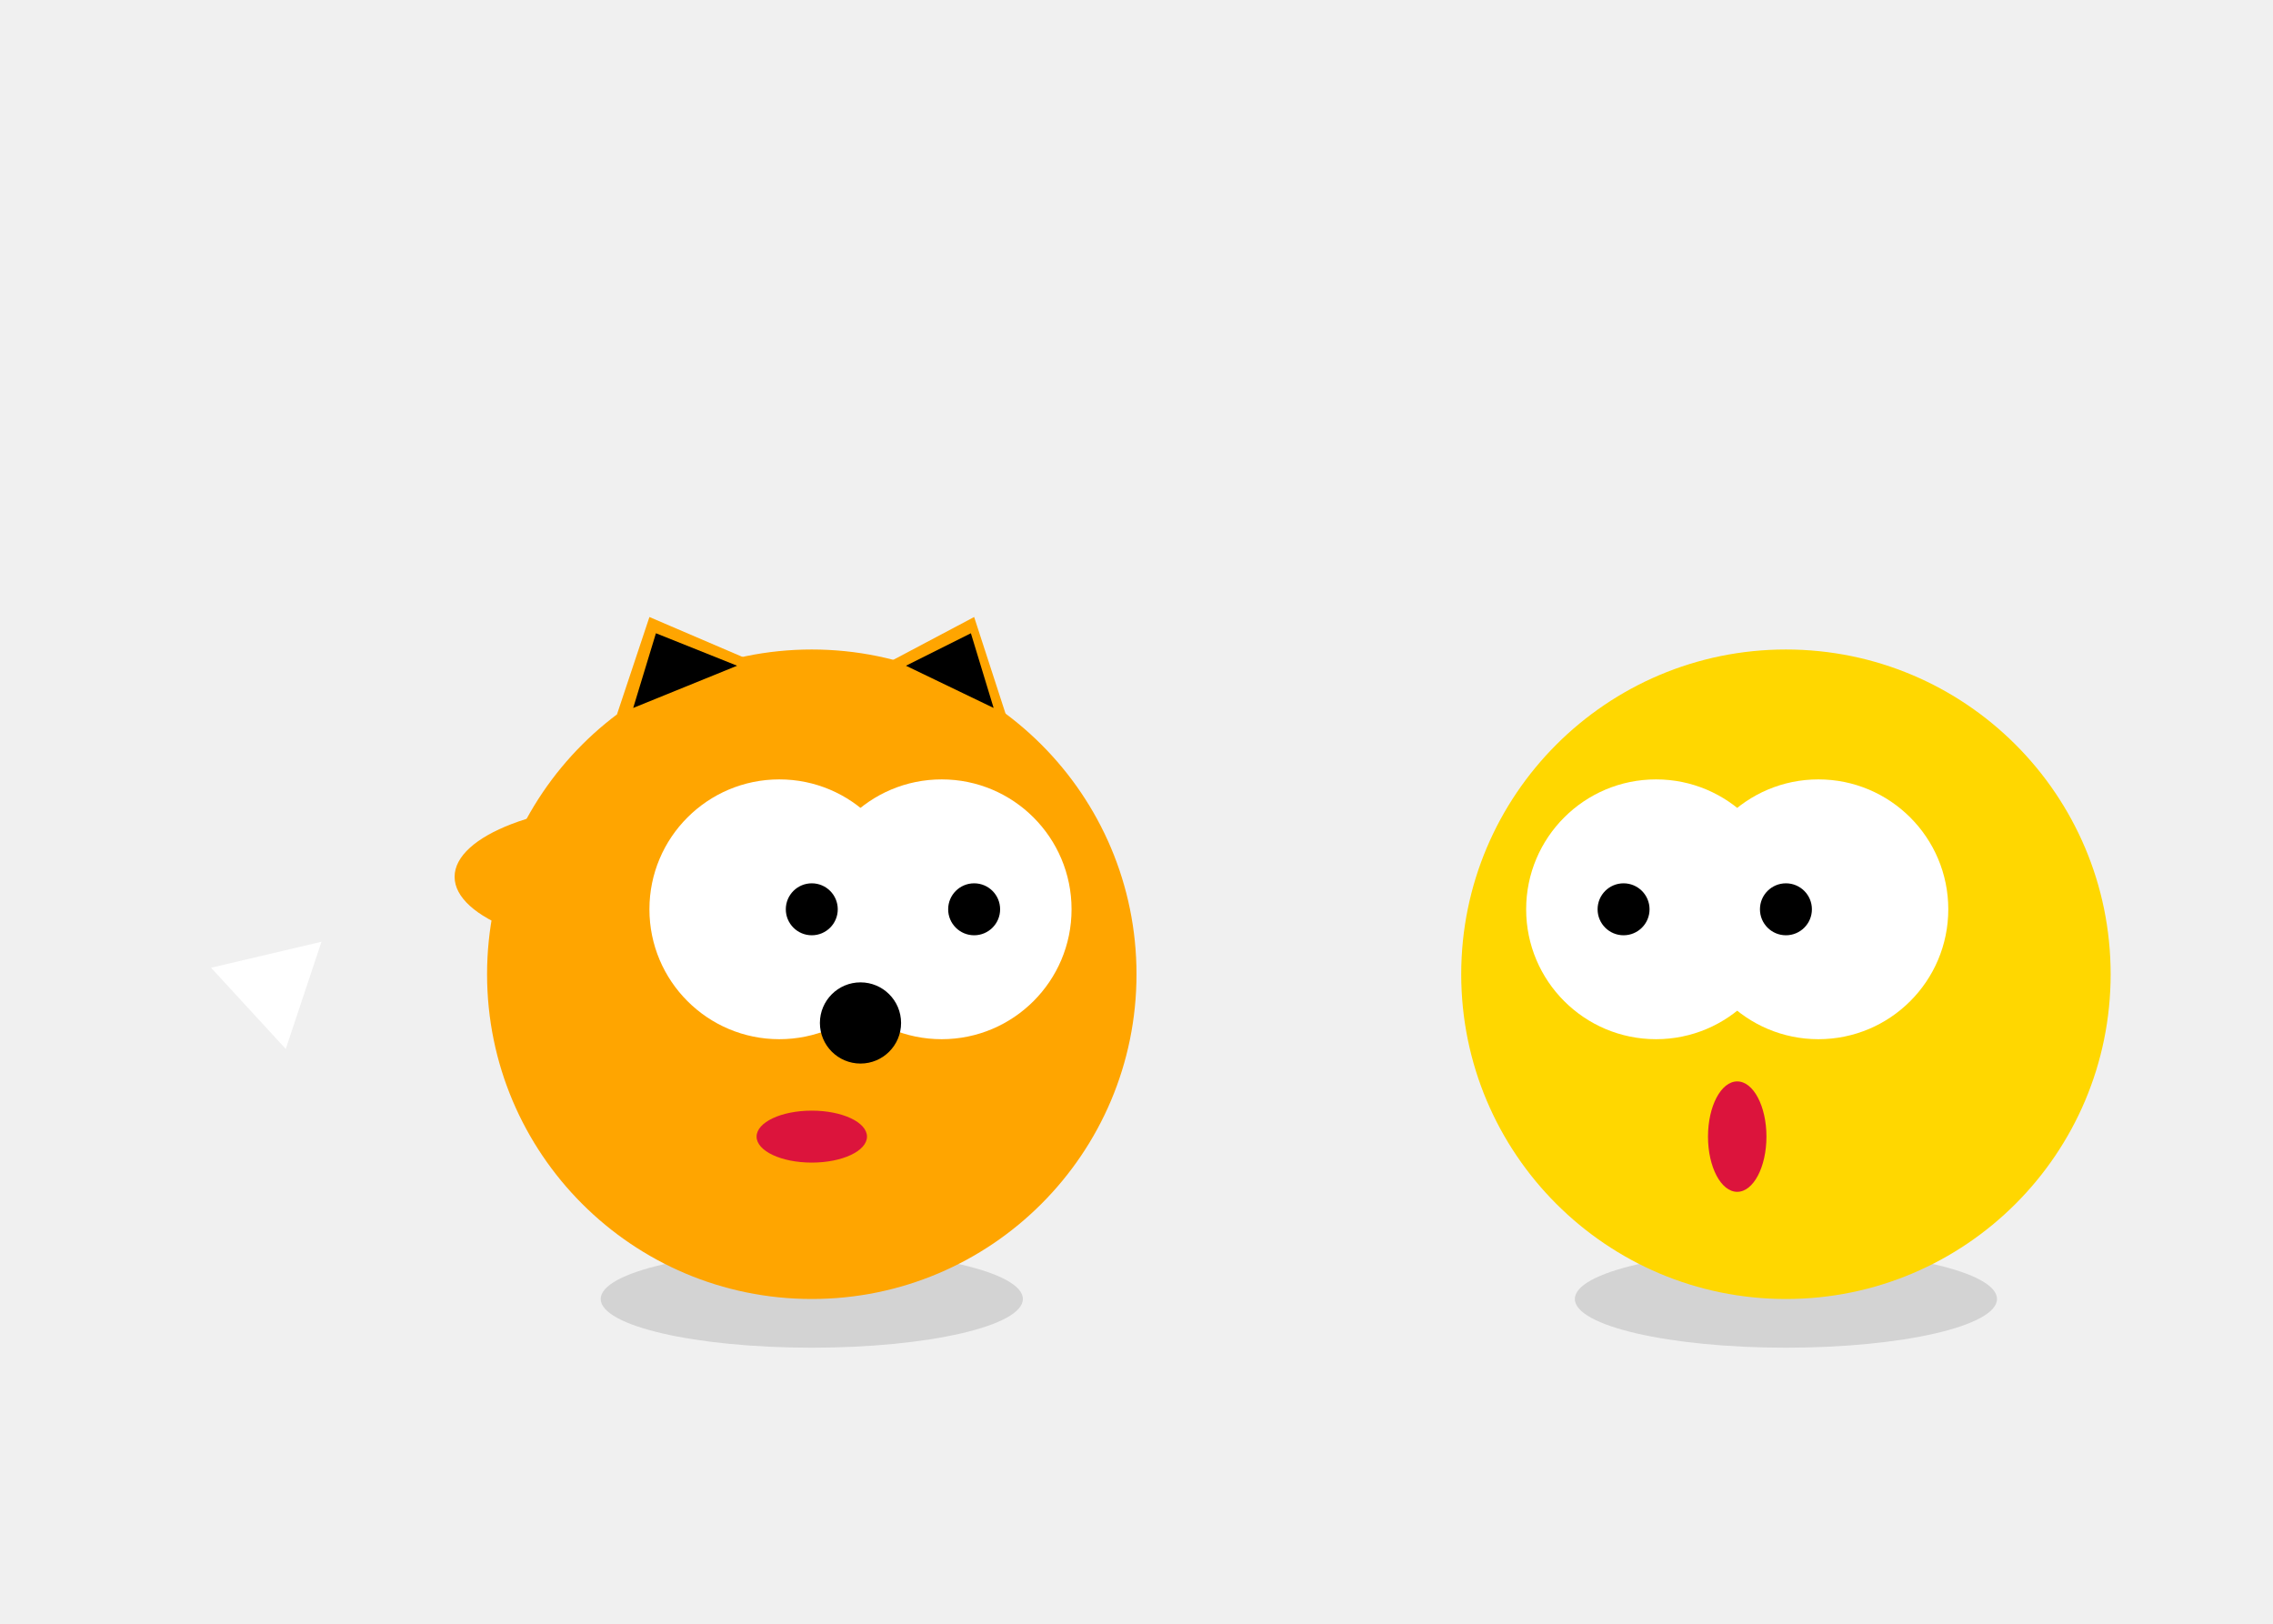
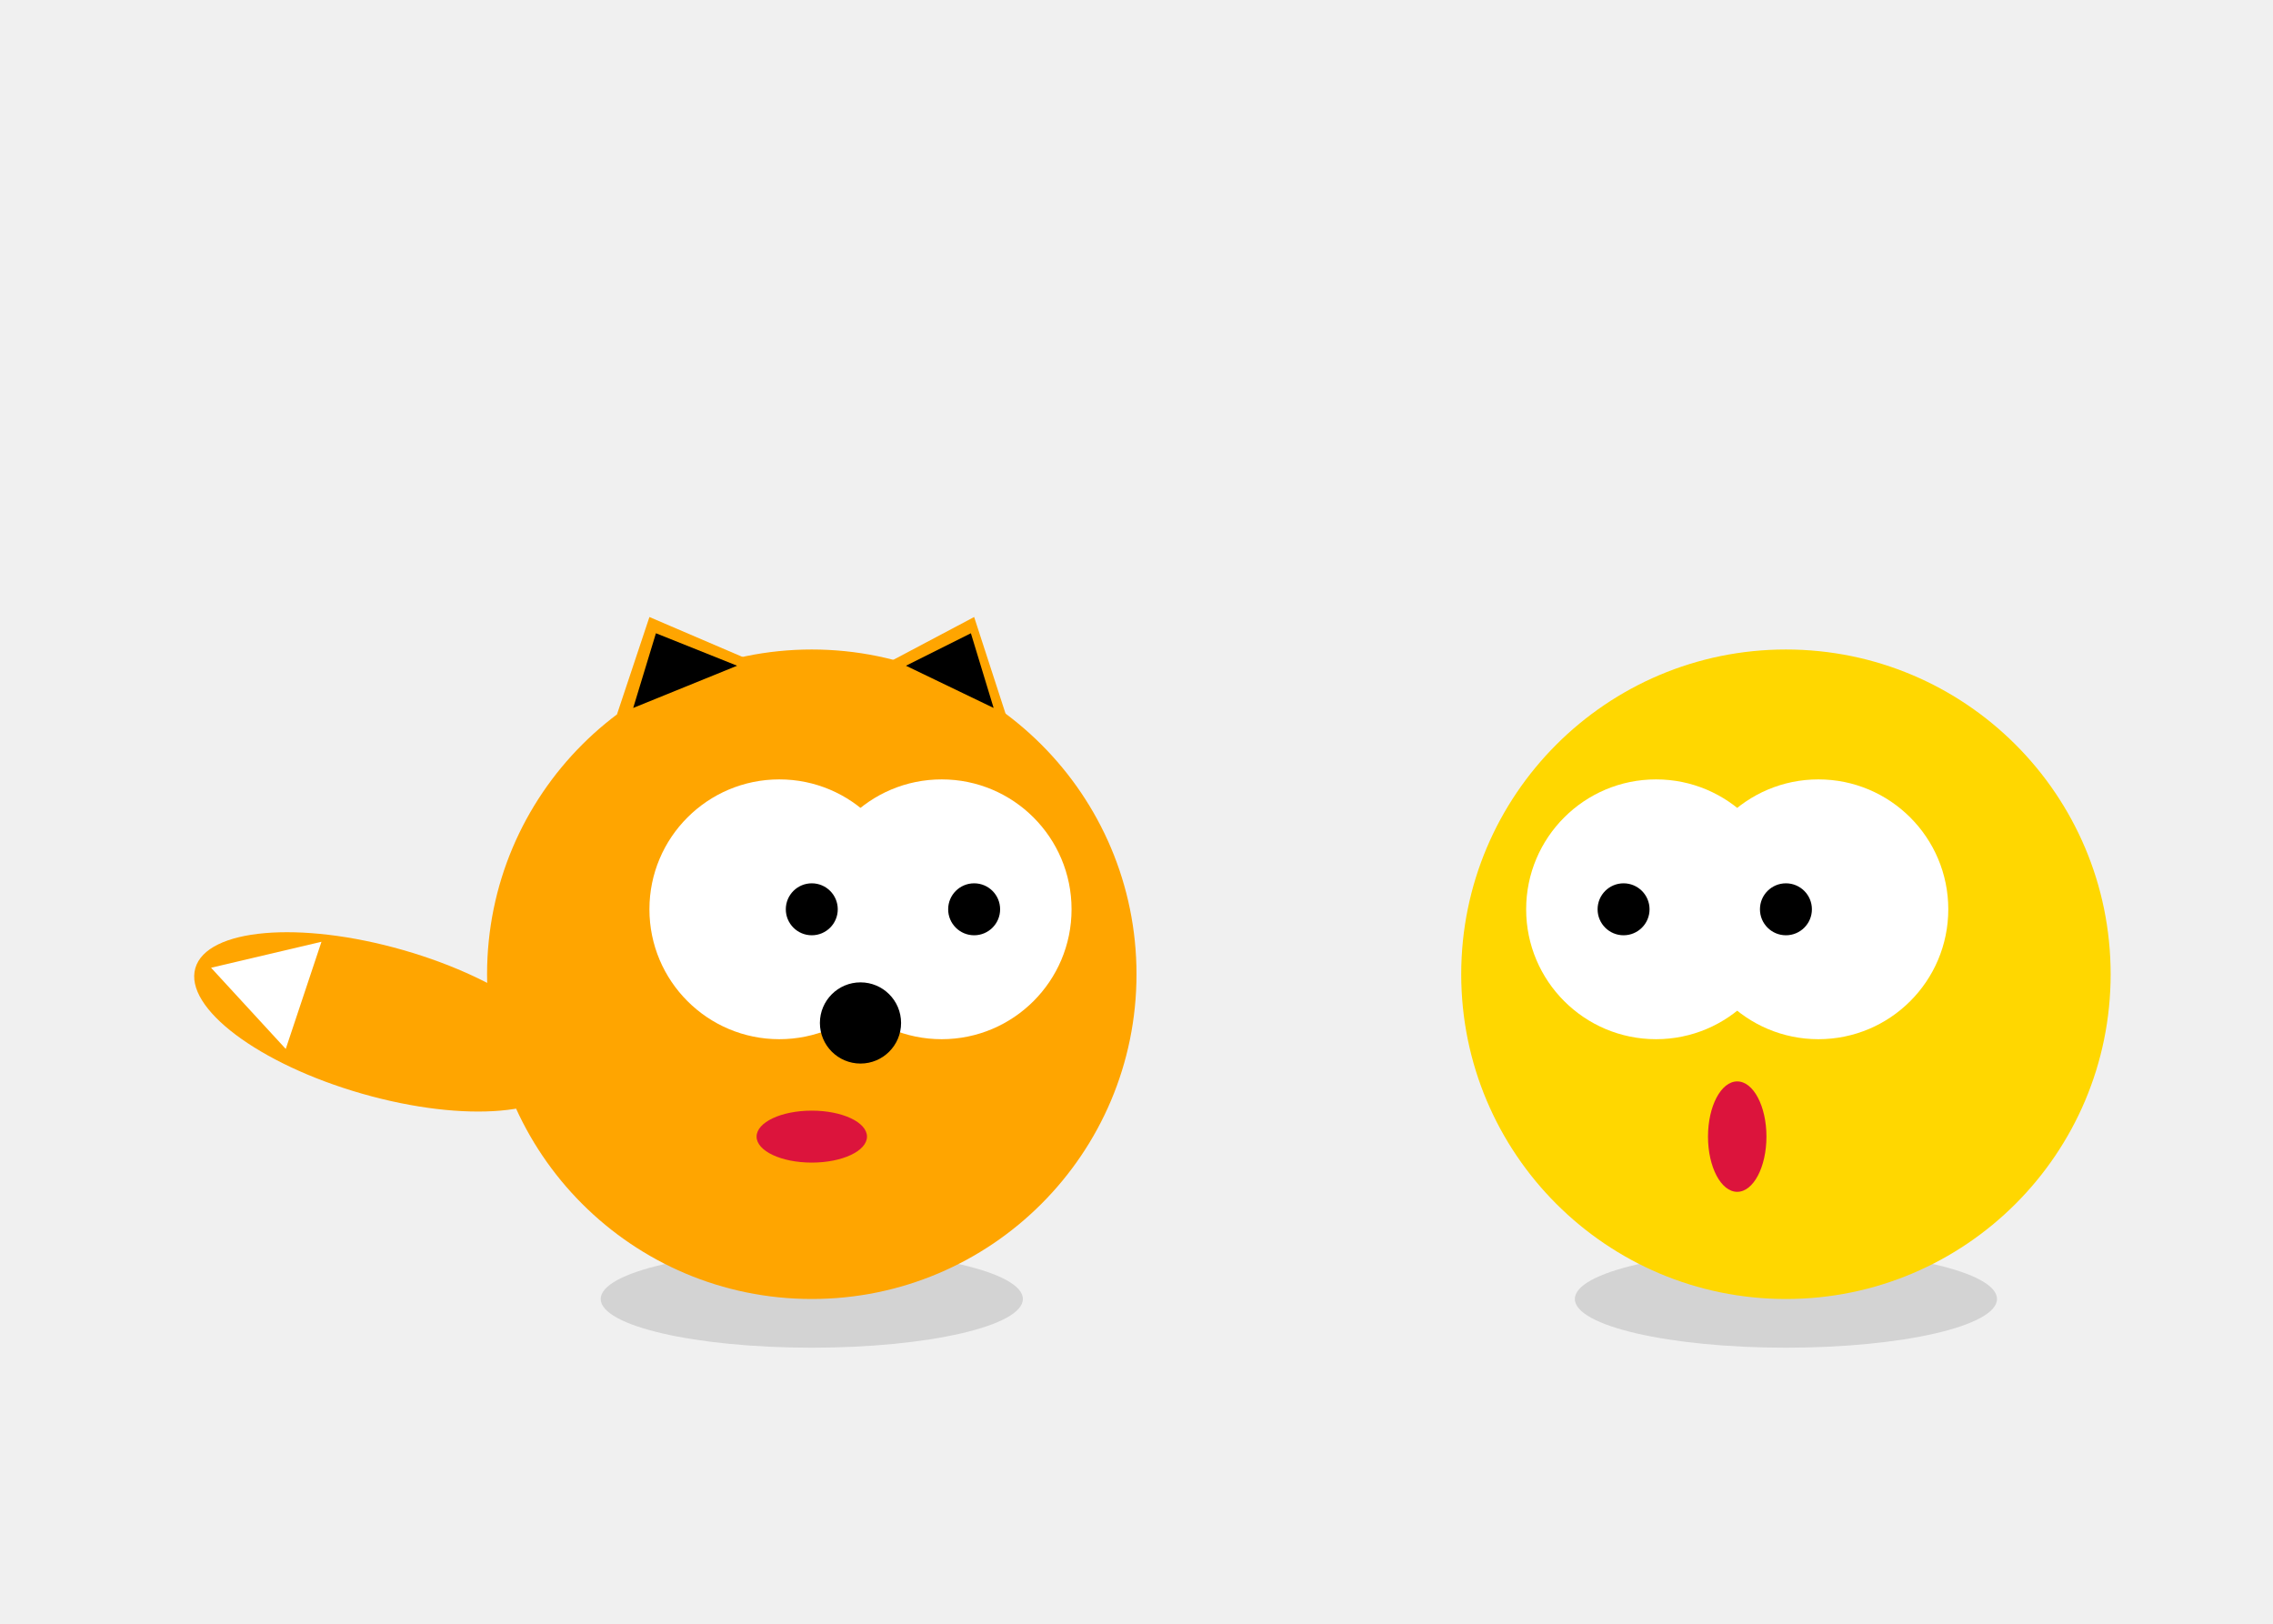
<svg xmlns="http://www.w3.org/2000/svg" width="700" height="500" class="svg-pic">
  <ellipse cx="250" cy="400" rx="65" ry="15" fill="#D3D3D3" />
-   <ellipse cx="200" cy="270" rx="60" ry="23" fill="#ffa500" class="ellipse-rotated" />
+   <ellipse cx="200" cy="270" rx="60" ry="23" fill="#ffa500" style="transform: rotate(16deg)" />
  <polygon points="65,298 88,323 99,290" fill="#ffffff" />
  <circle cx="250" cy="300" r="100" fill="#ffa500" />
  <polygon points="200,190 190,220 235,205" fill="#ffa500" />
  <polygon points="300,190 266,208 313,230" fill="#ffa500" />
  <polygon points="202,195 195,218 227,205" fill="#000000" />
  <polygon points="299,195 279,205 306,218" fill="#000000" />
  <circle cx="240" cy="280" r="40" fill="#ffffff" />
  <circle cx="290" cy="280" r="40" fill="#ffffff" />
  <circle cx="300" cy="280" r="8" fill="#000000" />
  <circle cx="250" cy="280" r="8" fill="#000000" />
  <circle cx="265" cy="315" r="12.5" fill="#000000" />
  <ellipse cx="250" cy="350" rx="17" ry="8" fill="#dc143c" />
  <ellipse cx="550" cy="400" rx="65" ry="15" fill="#D3D3D3" />
  <circle cx="550" cy="300" r="100" fill="#ffd700" />
  <circle cx="510" cy="280" r="40" fill="#ffffff" />
  <circle cx="560" cy="280" r="40" fill="#ffffff" />
  <circle cx="500" cy="280" r="8" fill="#000000" />
  <circle cx="550" cy="280" r="8" fill="#000000" />
  <ellipse cx="535" cy="350" rx="9" ry="17" fill="#dc143c" />
</svg>
